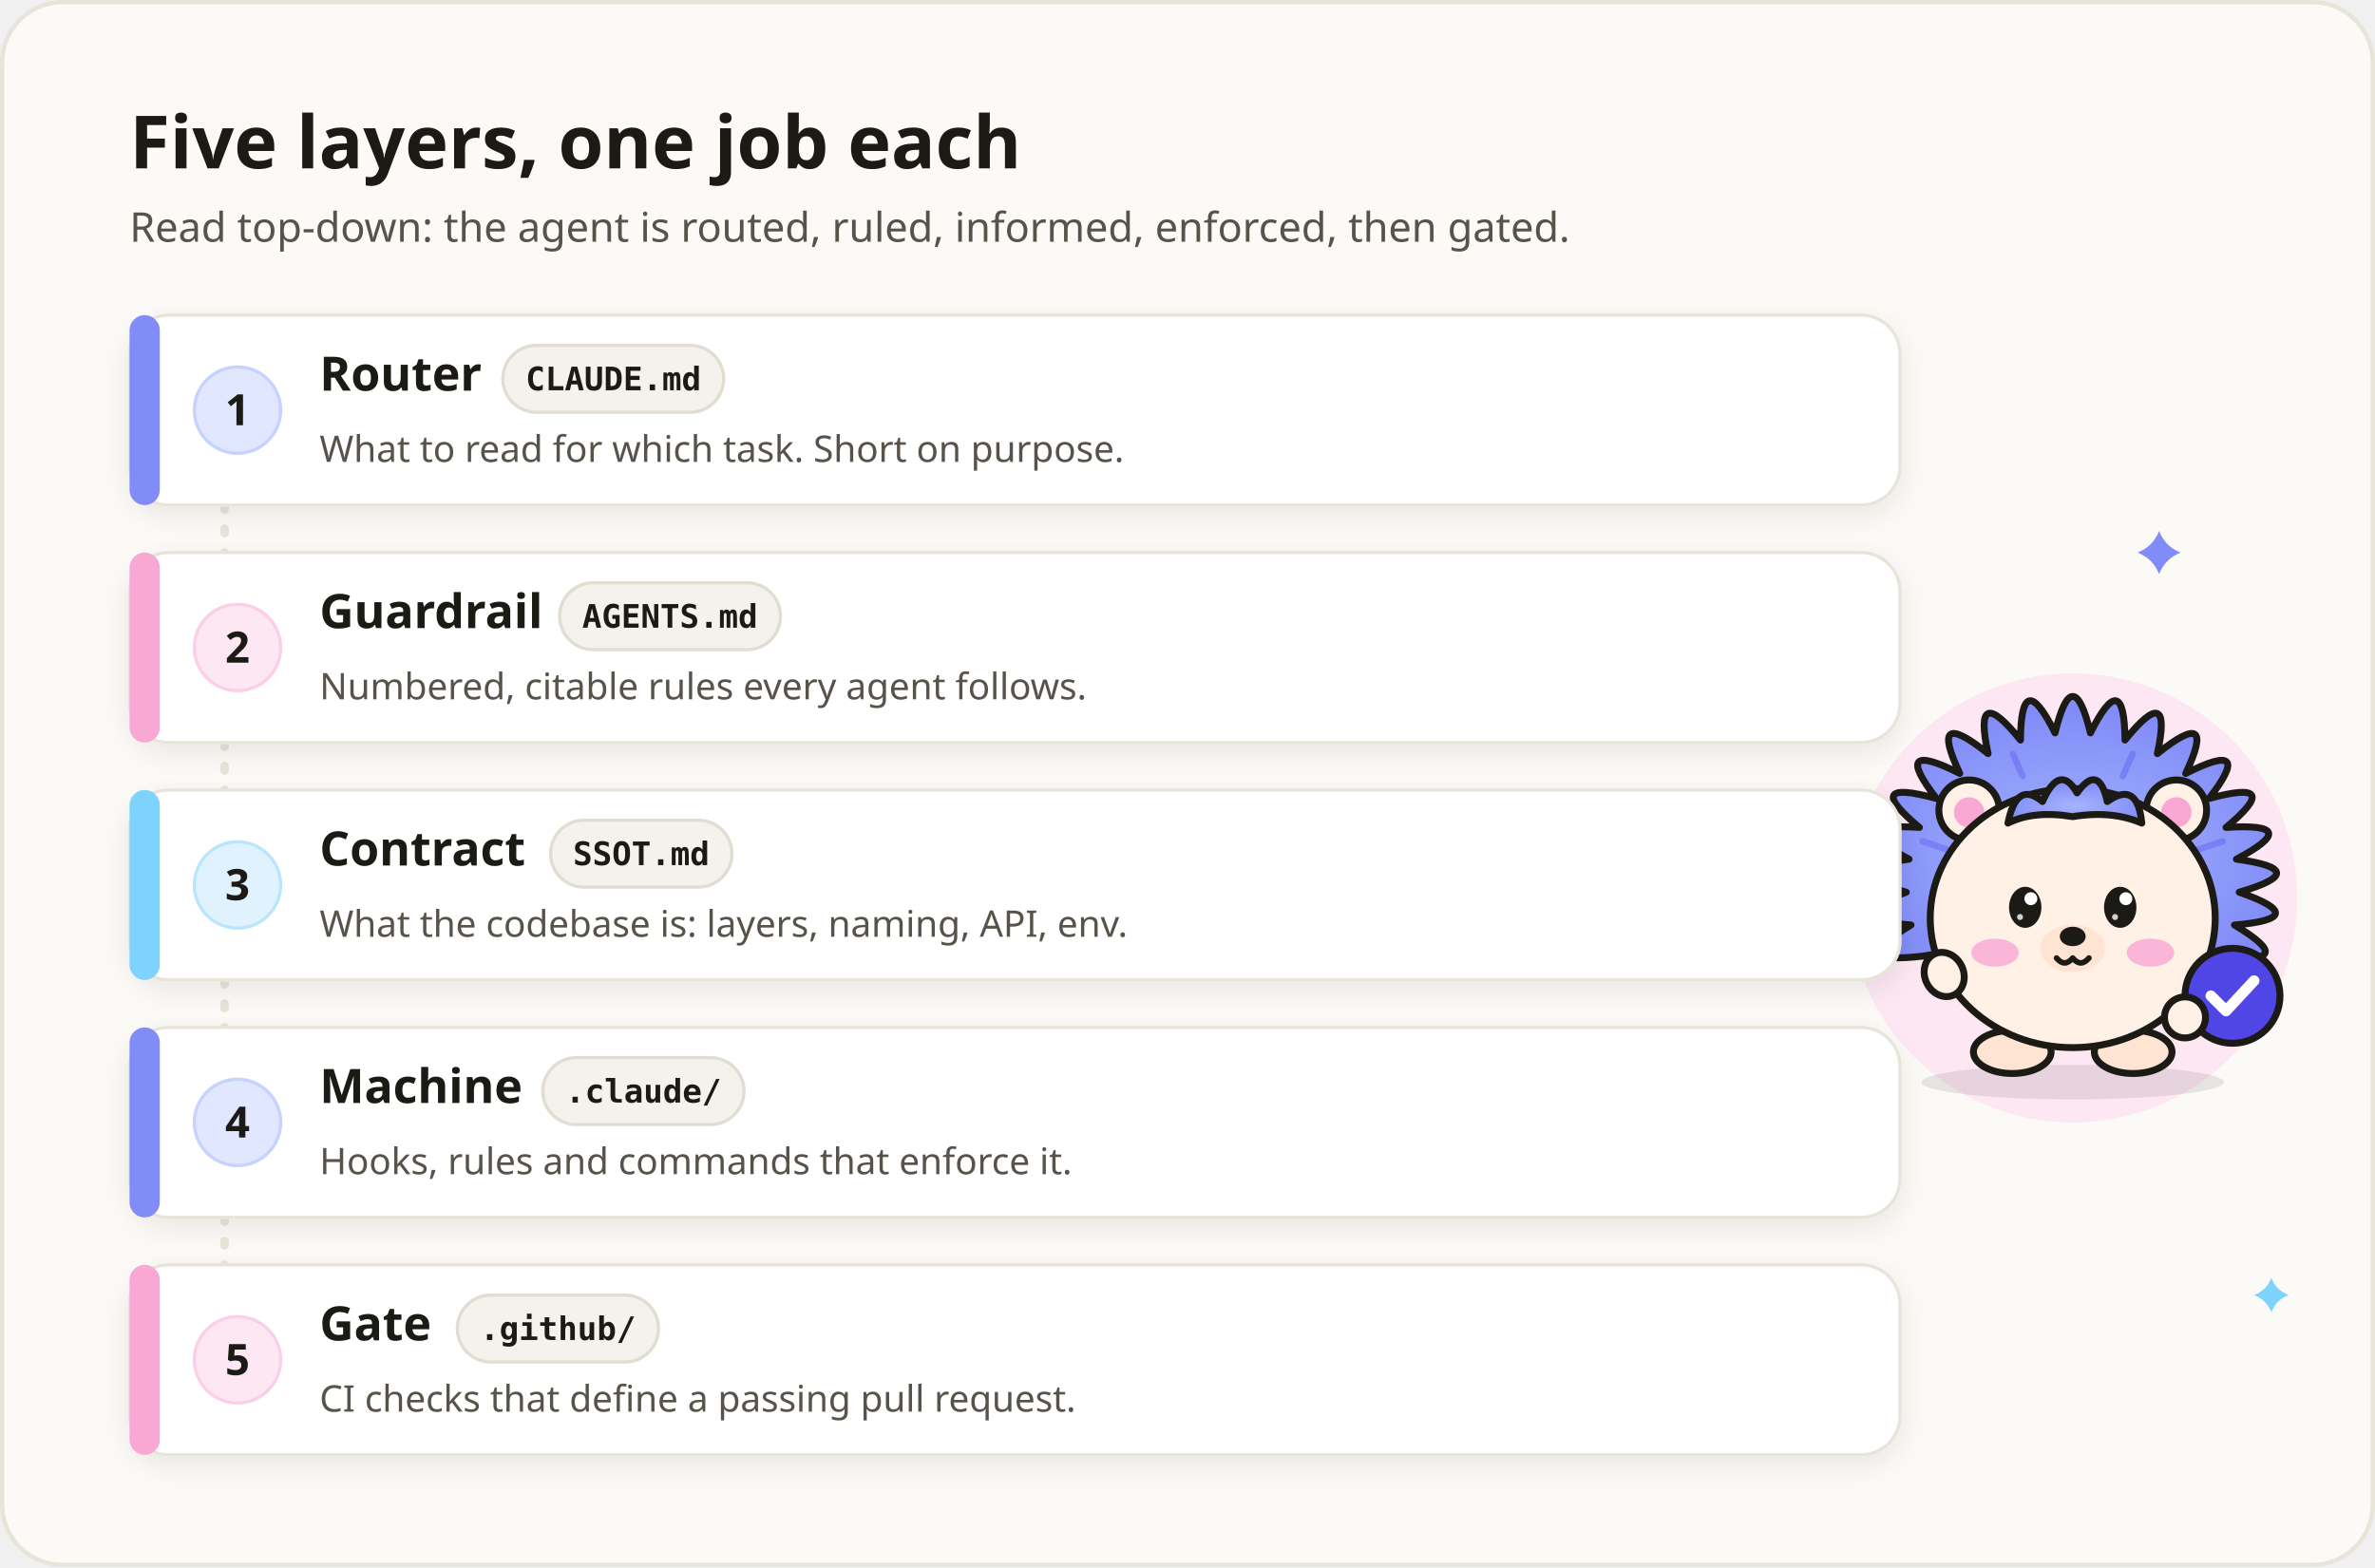
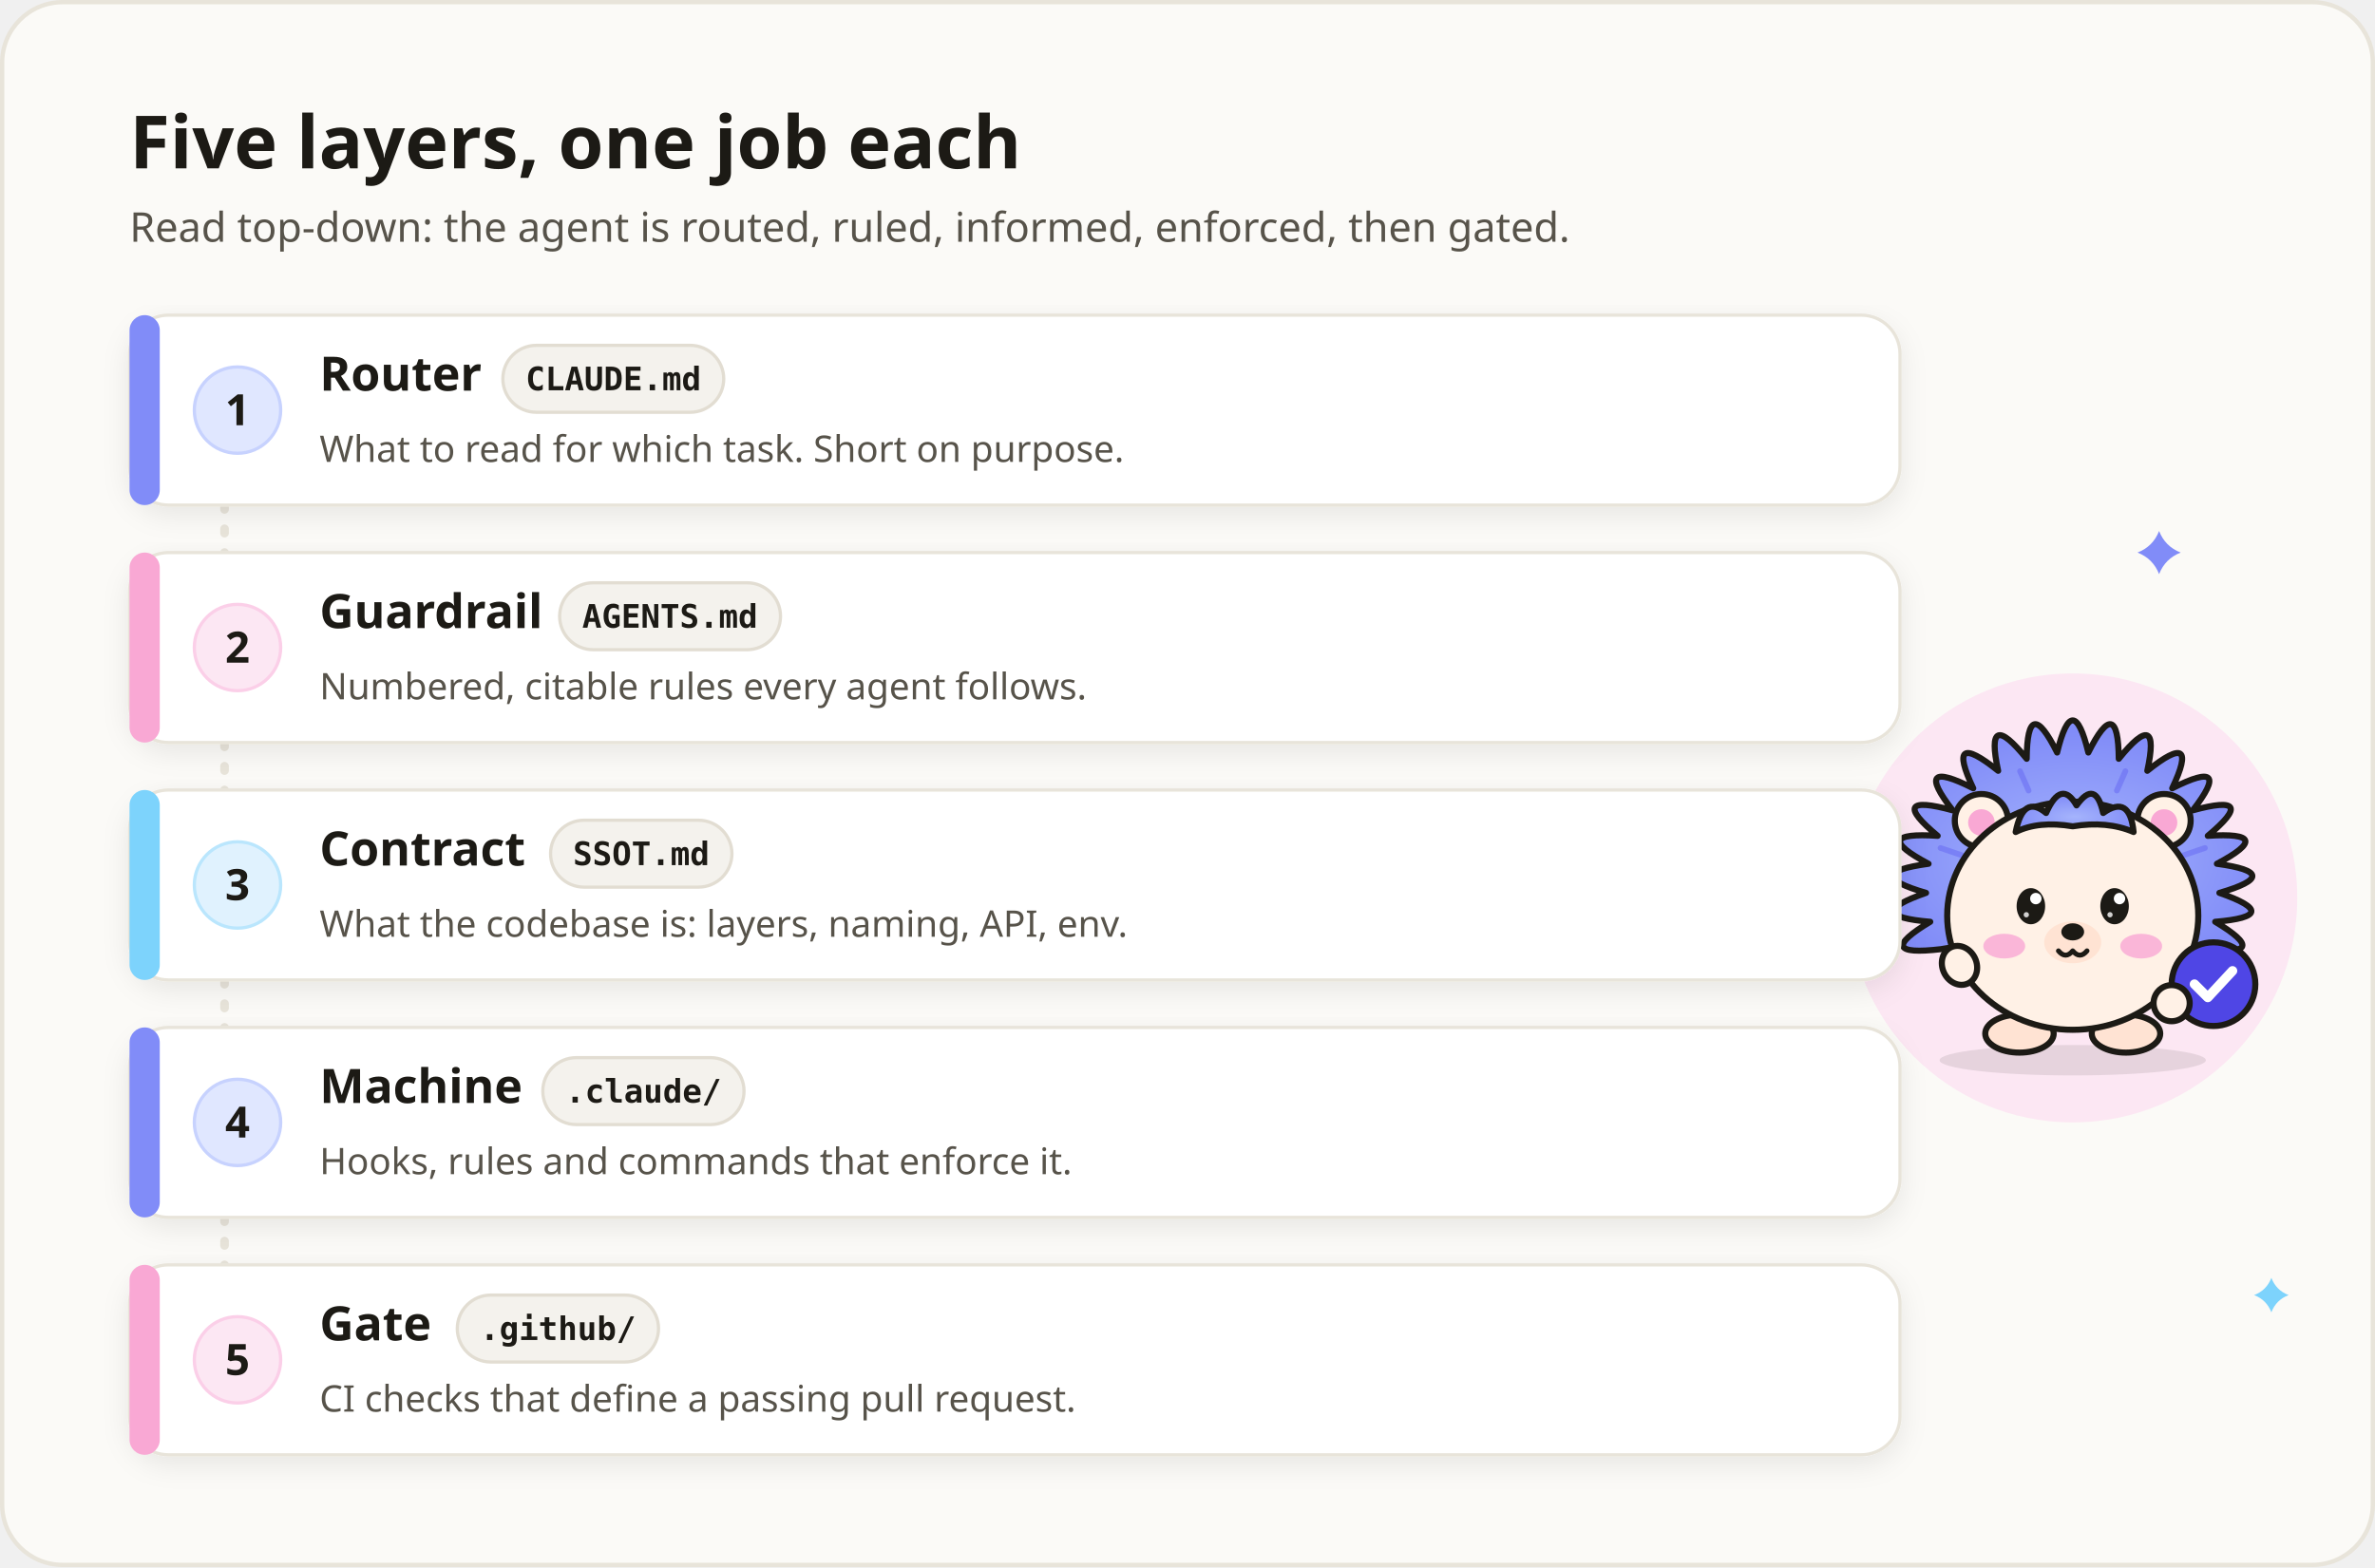
<svg xmlns="http://www.w3.org/2000/svg" viewBox="0 0 1100 726" role="img" aria-labelledby="t d">
  <defs>
    <style>.s{font-family:'Plus Jakarta Sans', system-ui, sans-serif}.m{font-family:ui-monospace, 'SF Mono', Menlo, Consolas, monospace;font-variant-ligatures:none}</style>
    <filter id="sh" x="-10%" y="-10%" width="120%" height="140%">
      <feDropShadow dx="0" dy="4" stdDeviation="6" flood-color="#1c1a15" flood-opacity="0.08" />
    </filter>
  </defs>
  <clipPath id="cc">
    <rect x="1" y="1" width="1098" height="724" rx="28" />
  </clipPath>
  <rect x="1" y="1" width="1098" height="724" rx="28" fill="#fbfaf7" stroke="#e8e4da" stroke-width="2" />
  <text class="s" x="60" y="78" font-size="34" font-weight="800" fill="#1c1a15">Five layers, one job each</text>
  <text class="s" x="60" y="112" font-size="19" font-weight="500" fill="#57534a">Read top-down: the agent is routed, ruled, informed, enforced, then gated.</text>
  <circle cx="960" cy="416" r="104" fill="#fce7f3" opacity="1" />
  <path d="M1000,246Q1002.8,253.2 1010,256Q1002.8,258.8 1000,266Q997.2,258.8 990,256Q997.2,253.2 1000,246Z" fill="#818cf8" opacity="1" />
  <path d="M1052,592Q1054.2,597.8 1060,600Q1054.2,602.2 1052,608Q1049.8,602.2 1044,600Q1049.8,597.8 1052,592Z" fill="#7dd3fc" opacity="1" />
-   <g transform="translate(850 301.35) scale(1.0)">
+   <g transform="translate(863.09 314.99) scale(0.881)">
    <defs>
      <radialGradient id="mg" cx="50%" cy="60%" r="55%">
        <stop offset="0" stop-color="#a5b4fc" />
        <stop offset="1" stop-color="#818cf8" />
      </radialGradient>
    </defs>
    <ellipse cx="110" cy="200" rx="70" ry="8" fill="#1c1a15" opacity="0.10" />
    <path d="M110,130L40.7,141.6Q3.9,145.9 35.1,127.2Q-1.8,124.1 32.9,112Q-2.4,101.7 34.2,96.7Q2,79.6 39,82Q11.3,58.9 46.9,68.6Q25.1,40.5 57.7,57Q42.7,25.3 70.8,47.8Q63.4,13.8 85.8,41.5Q86.1,6.8 101.8,38.2Q110,4.4 118.2,38.2Q133.9,6.8 134.2,41.5Q156.6,13.8 149.2,47.8Q177.3,25.3 162.3,57Q194.9,40.5 173.1,68.6Q208.7,58.9 181,82Q218,79.6 185.8,96.7Q222.4,101.7 187.1,112Q221.8,124.1 184.9,127.2Q216.1,145.9 179.3,141.6Z" fill="url(#mg)" stroke="#1c1a15" stroke-width="3.2" stroke-linejoin="round" stroke-linecap="round" />
    <path d="M51.7,92.2L40.5,88.4" stroke="#6366f1" stroke-width="3" stroke-linecap="round" opacity=".5" />
    <path d="M65.4,71.7L56.8,64.1" stroke="#6366f1" stroke-width="3" stroke-linecap="round" opacity=".5" />
    <path d="M86.8,58.2L82.3,48" stroke="#6366f1" stroke-width="3" stroke-linecap="round" opacity=".5" />
    <path d="M133.2,58.2L137.7,48" stroke="#6366f1" stroke-width="3" stroke-linecap="round" opacity=".5" />
    <path d="M154.6,71.7L163.2,64.1" stroke="#6366f1" stroke-width="3" stroke-linecap="round" opacity=".5" />
    <path d="M168.3,92.2L179.5,88.4" stroke="#6366f1" stroke-width="3" stroke-linecap="round" opacity=".5" />
    <circle cx="62" cy="74" r="14" fill="#fff1e6" stroke="#1c1a15" stroke-width="3.2" stroke-linejoin="round" stroke-linecap="round" />
    <circle cx="62" cy="75" r="7" fill="#f9a8d4" />
    <circle cx="158" cy="74" r="14" fill="#fff1e6" stroke="#1c1a15" stroke-width="3.2" stroke-linejoin="round" stroke-linecap="round" />
    <circle cx="158" cy="75" r="7" fill="#f9a8d4" />
    <ellipse cx="82" cy="186" rx="18" ry="10" fill="#ffe3d3" stroke="#1c1a15" stroke-width="3.2" stroke-linejoin="round" stroke-linecap="round" />
    <ellipse cx="138" cy="186" rx="18" ry="10" fill="#ffe3d3" stroke="#1c1a15" stroke-width="3.2" stroke-linejoin="round" stroke-linecap="round" />
    <ellipse cx="110" cy="124" rx="66" ry="60" fill="#fff1e6" stroke="#1c1a15" stroke-width="3.2" stroke-linejoin="round" stroke-linecap="round" />
    <path d="M80,80Q84,60 96,70Q104,52 112,66Q122,52 126,70Q140,60 142,80Q128,74 110,77Q92,74 80,80Z" fill="url(#mg)" stroke="#1c1a15" stroke-width="3.2" stroke-linejoin="round" stroke-linecap="round" />
    <ellipse cx="74" cy="140" rx="11" ry="6.5" fill="#f9a8d4" opacity=".8" />
    <ellipse cx="146" cy="140" rx="11" ry="6.5" fill="#f9a8d4" opacity=".8" />
    <ellipse cx="88" cy="119" rx="7.5" ry="9.5" fill="#1c1a15" />
    <circle cx="90.6" cy="115" r="3" fill="#ffffff" />
    <circle cx="85.6" cy="123.5" r="1.4" fill="#ffffff" opacity=".8" />
    <ellipse cx="132" cy="119" rx="7.5" ry="9.5" fill="#1c1a15" />
    <circle cx="134.6" cy="115" r="3" fill="#ffffff" />
    <circle cx="129.6" cy="123.5" r="1.4" fill="#ffffff" opacity=".8" />
    <ellipse cx="110" cy="138" rx="15" ry="11" fill="#ffe3d3" />
    <ellipse cx="110" cy="132.5" rx="6" ry="4.5" fill="#1c1a15" />
    <path d="M102.5,142.5q3.75,4.5 7.5,0q3.75,4.5 7.5,0" fill="none" stroke="#1c1a15" stroke-width="2.6" stroke-linecap="round" stroke-linejoin="round" />
    <ellipse cx="50" cy="152" rx="9" ry="10.5" fill="#fff1e6" stroke="#1c1a15" stroke-width="3.2" stroke-linejoin="round" stroke-linecap="round" transform="rotate(-25 46 150)" />
    <circle cx="184" cy="160" r="22" fill="#4f46e5" stroke="#1c1a15" stroke-width="3.2" stroke-linejoin="round" stroke-linecap="round" />
    <path d="M174,160l7,7l13,-14" fill="none" stroke="#ffffff" stroke-width="5" stroke-linecap="round" stroke-linejoin="round" />
    <circle cx="162" cy="170" r="9.5" fill="#fff1e6" stroke="#1c1a15" stroke-width="3.2" stroke-linejoin="round" stroke-linecap="round" />
  </g>
  <path d="M104,190V630" stroke="#e8e4da" stroke-width="4" stroke-dasharray="2 9" stroke-linecap="round" />
  <rect x="60" y="146" width="820" height="88" rx="18" fill="#ffffff" stroke="#e8e4da" stroke-width="1.5" filter="url(#sh)" />
  <rect x="60" y="146" width="14" height="88" rx="7" fill="#818cf8" />
  <circle cx="110" cy="190" r="20" fill="#e0e7ff" stroke="#c7d2fe" stroke-width="1.5" />
  <text class="s" x="110" y="197" font-size="20" font-weight="800" fill="#1c1a15" text-anchor="middle">1</text>
  <text class="s" x="148" y="181" font-size="22" font-weight="800" fill="#1c1a15">Router</text>
  <rect x="232.9" y="160" width="102.3" height="31" rx="15.5" fill="#f4f2ed" stroke="#e2ddd2" stroke-width="1.5" />
  <text class="m" x="284.1" y="180.8" font-size="15" font-weight="600" fill="#1c1a15" text-anchor="middle">CLAUDE.md</text>
  <text class="s" x="148" y="214" font-size="17" font-weight="500" fill="#57534a">What to read for which task. Short on purpose.</text>
  <rect x="60" y="256" width="820" height="88" rx="18" fill="#ffffff" stroke="#e8e4da" stroke-width="1.5" filter="url(#sh)" />
  <rect x="60" y="256" width="14" height="88" rx="7" fill="#f9a8d4" />
  <circle cx="110" cy="300" r="20" fill="#fce7f3" stroke="#fbcfe8" stroke-width="1.5" />
  <text class="s" x="110" y="307" font-size="20" font-weight="800" fill="#1c1a15" text-anchor="middle">2</text>
  <text class="s" x="148" y="291" font-size="22" font-weight="800" fill="#1c1a15">Guardrail</text>
  <rect x="259.2" y="270" width="102.3" height="31" rx="15.5" fill="#f4f2ed" stroke="#e2ddd2" stroke-width="1.5" />
  <text class="m" x="310.3" y="290.8" font-size="15" font-weight="600" fill="#1c1a15" text-anchor="middle">AGENTS.md</text>
  <text class="s" x="148" y="324" font-size="17" font-weight="500" fill="#57534a">Numbered, citable rules every agent follows.</text>
  <rect x="60" y="366" width="820" height="88" rx="18" fill="#ffffff" stroke="#e8e4da" stroke-width="1.5" filter="url(#sh)" />
  <rect x="60" y="366" width="14" height="88" rx="7" fill="#7dd3fc" />
  <circle cx="110" cy="410" r="20" fill="#e0f2fe" stroke="#bae6fd" stroke-width="1.5" />
  <text class="s" x="110" y="417" font-size="20" font-weight="800" fill="#1c1a15" text-anchor="middle">3</text>
  <text class="s" x="148" y="401" font-size="22" font-weight="800" fill="#1c1a15">Contract</text>
  <rect x="255" y="380" width="84" height="31" rx="15.5" fill="#f4f2ed" stroke="#e2ddd2" stroke-width="1.5" />
  <text class="m" x="297.0" y="400.8" font-size="15" font-weight="600" fill="#1c1a15" text-anchor="middle">SSOT.md</text>
  <text class="s" x="148" y="434" font-size="17" font-weight="500" fill="#57534a">What the codebase is: layers, naming, API, env.</text>
  <rect x="60" y="476" width="820" height="88" rx="18" fill="#ffffff" stroke="#e8e4da" stroke-width="1.5" filter="url(#sh)" />
  <rect x="60" y="476" width="14" height="88" rx="7" fill="#818cf8" />
  <circle cx="110" cy="520" r="20" fill="#e0e7ff" stroke="#c7d2fe" stroke-width="1.5" />
  <text class="s" x="110" y="527" font-size="20" font-weight="800" fill="#1c1a15" text-anchor="middle">4</text>
  <text class="s" x="148" y="511" font-size="22" font-weight="800" fill="#1c1a15">Machine</text>
  <rect x="251.4" y="490" width="93.2" height="31" rx="15.5" fill="#f4f2ed" stroke="#e2ddd2" stroke-width="1.5" />
  <text class="m" x="298.0" y="510.8" font-size="15" font-weight="600" fill="#1c1a15" text-anchor="middle">.claude/</text>
  <text class="s" x="148" y="544" font-size="17" font-weight="500" fill="#57534a">Hooks, rules and commands that enforce it.</text>
  <rect x="60" y="586" width="820" height="88" rx="18" fill="#ffffff" stroke="#e8e4da" stroke-width="1.5" filter="url(#sh)" />
  <rect x="60" y="586" width="14" height="88" rx="7" fill="#f9a8d4" />
  <circle cx="110" cy="630" r="20" fill="#fce7f3" stroke="#fbcfe8" stroke-width="1.5" />
  <text class="s" x="110" y="637" font-size="20" font-weight="800" fill="#1c1a15" text-anchor="middle">5</text>
  <text class="s" x="148" y="621" font-size="22" font-weight="800" fill="#1c1a15">Gate</text>
  <rect x="211.8" y="600" width="93.2" height="31" rx="15.5" fill="#f4f2ed" stroke="#e2ddd2" stroke-width="1.5" />
  <text class="m" x="258.4" y="620.8" font-size="15" font-weight="600" fill="#1c1a15" text-anchor="middle">.github/</text>
  <text class="s" x="148" y="654" font-size="17" font-weight="500" fill="#57534a">CI checks that define a passing pull request.</text>
</svg>
